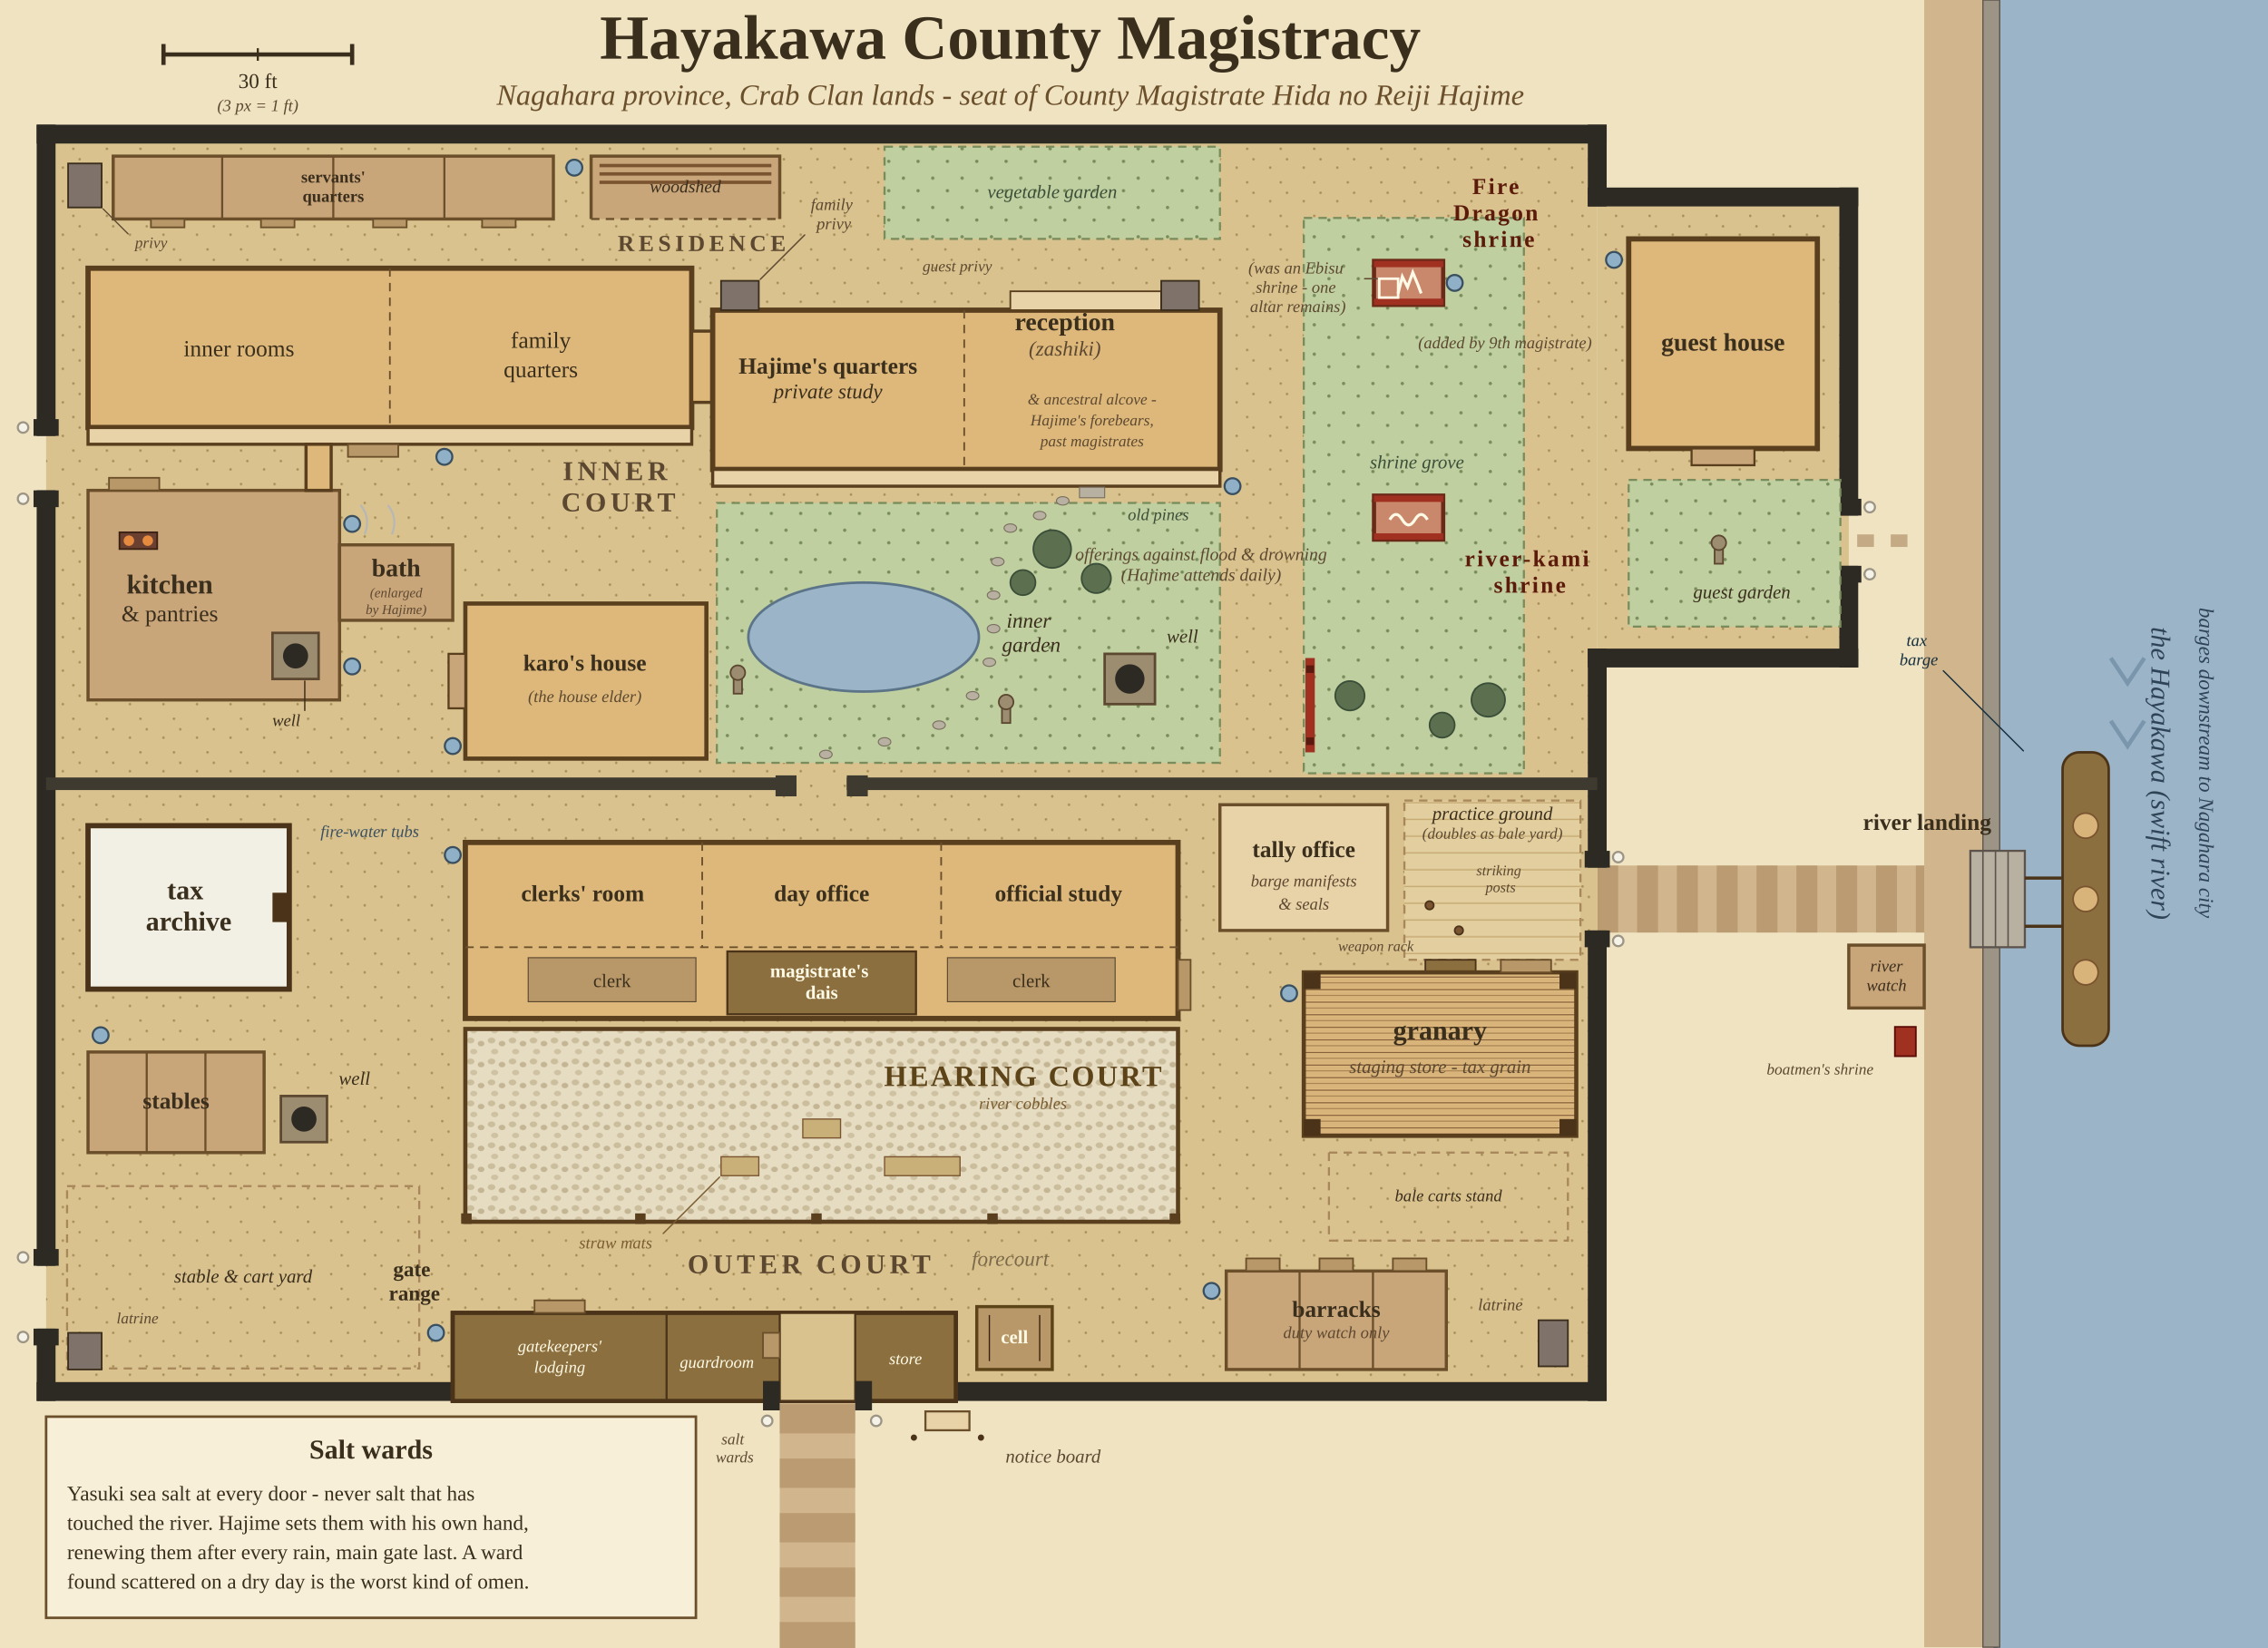
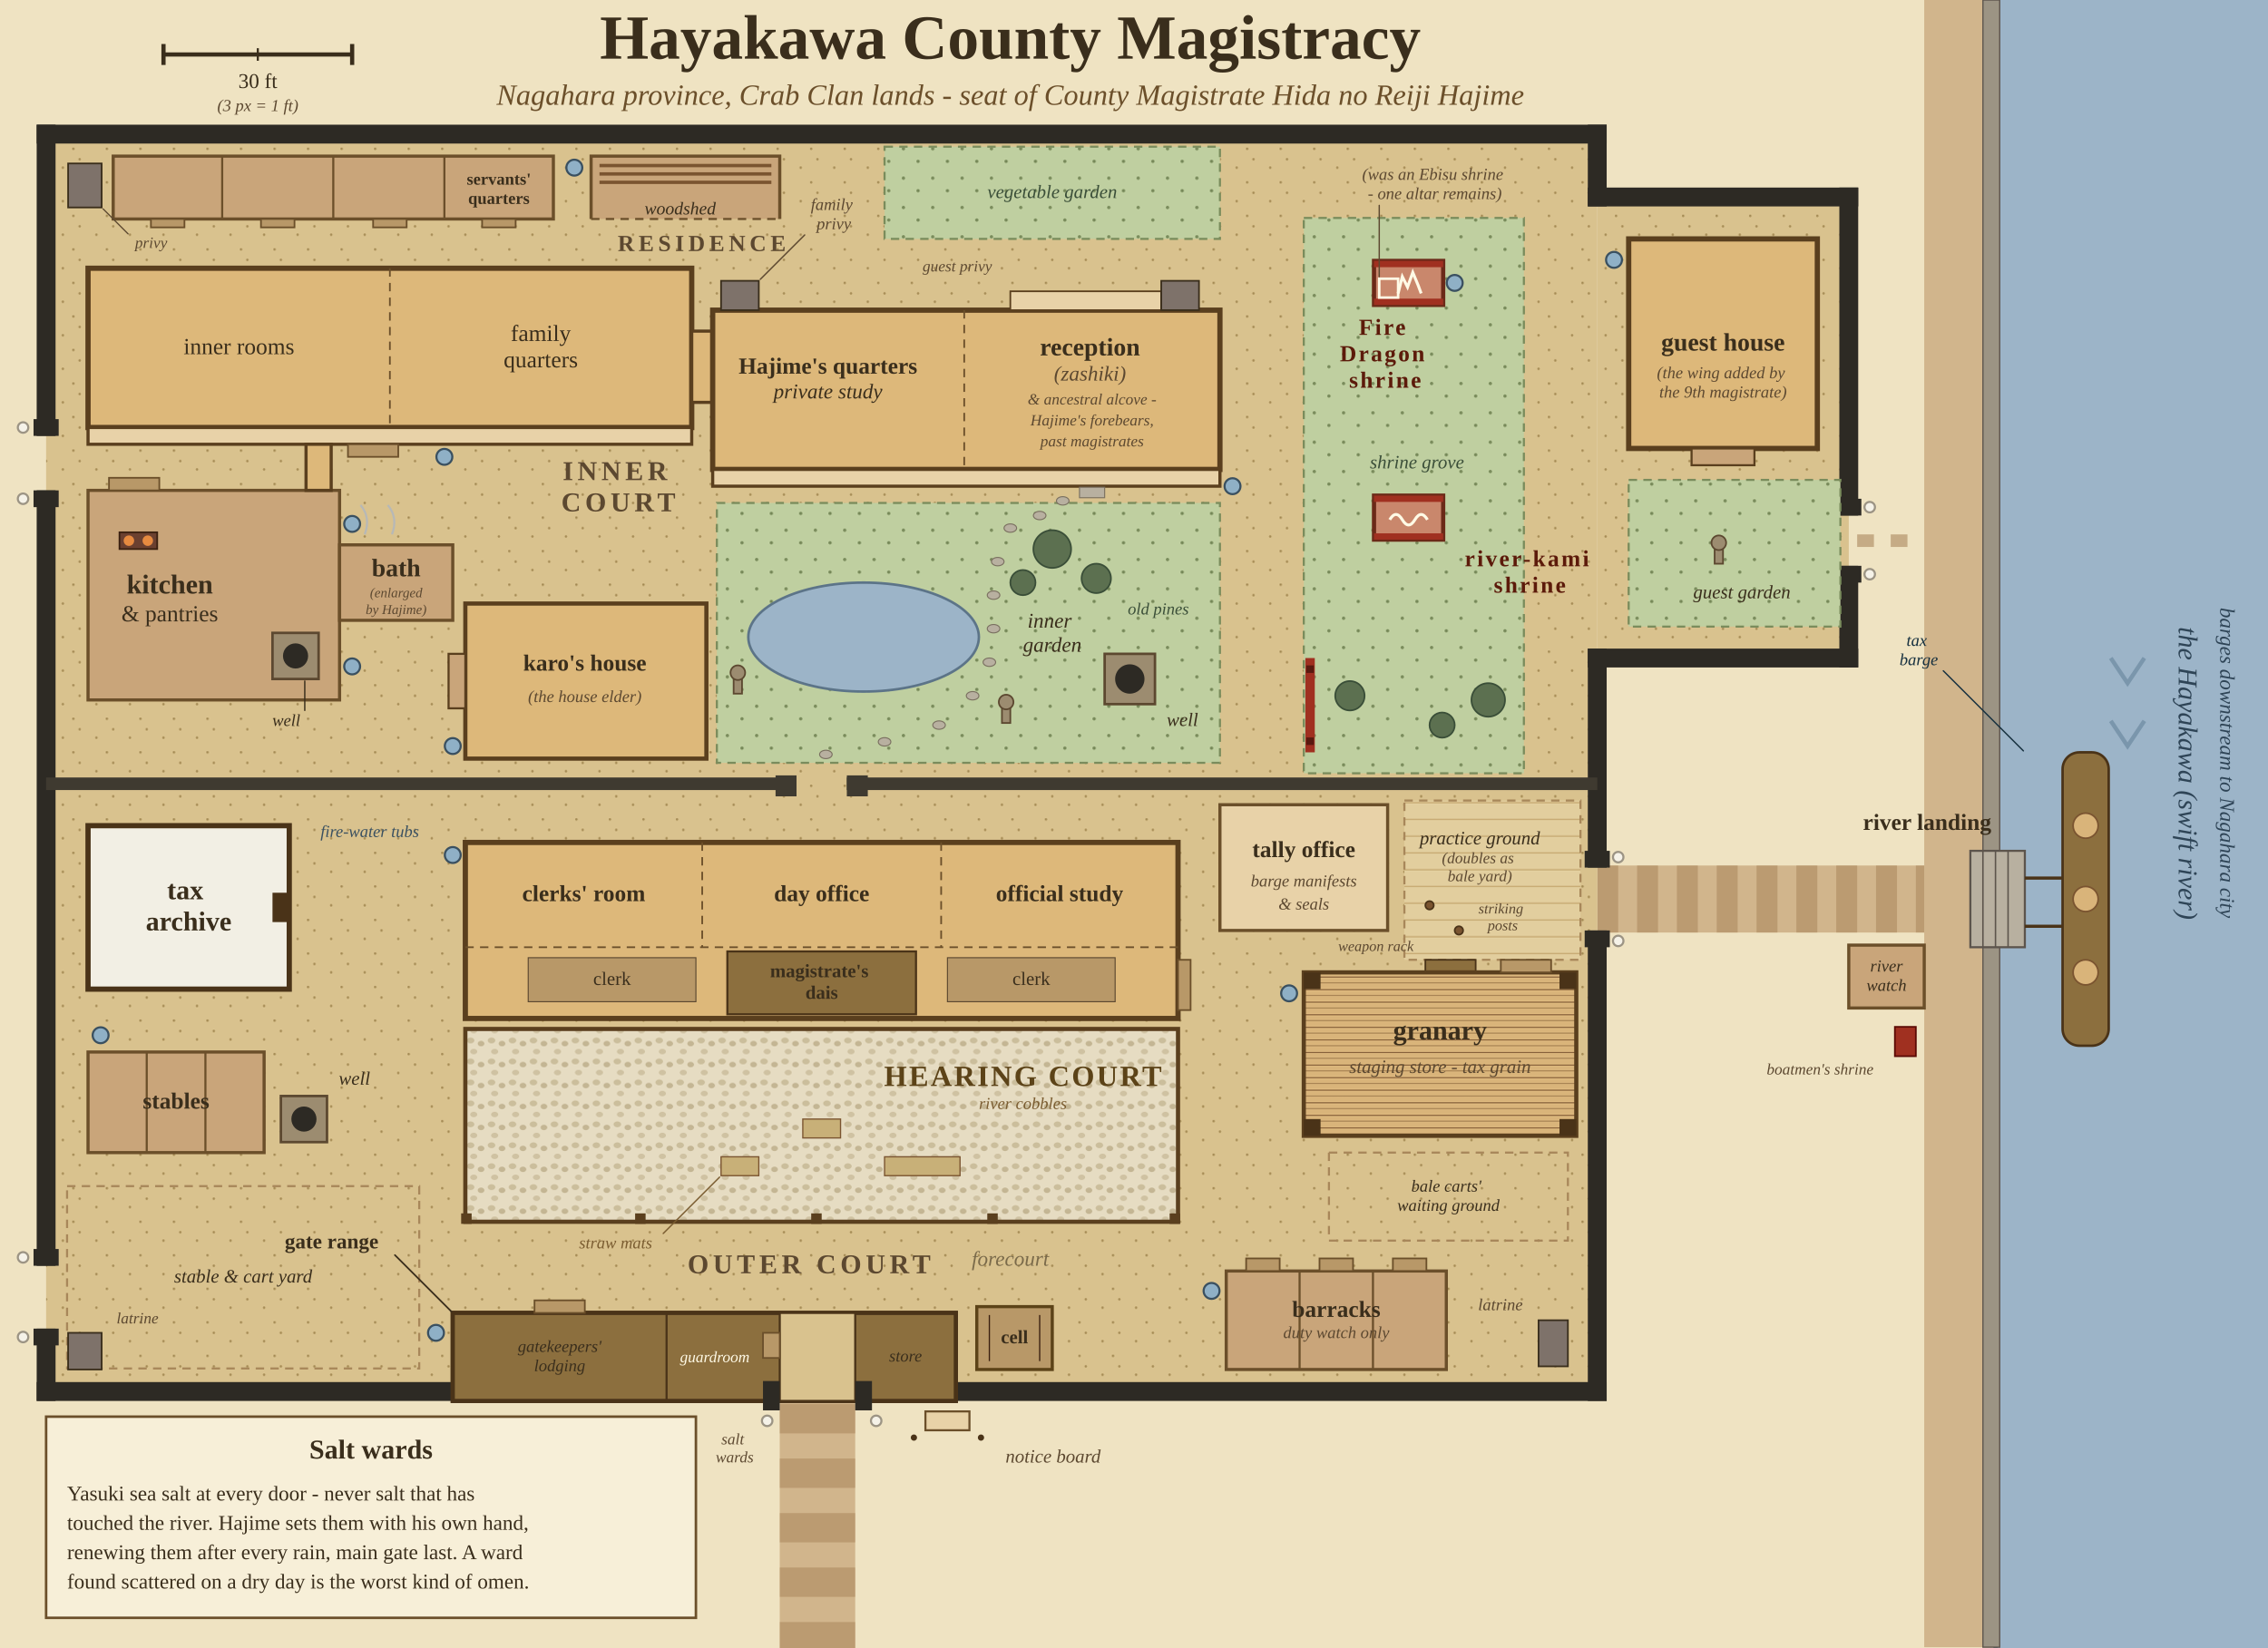
<svg xmlns="http://www.w3.org/2000/svg" viewBox="118 86 1082 786" font-family="Georgia, 'Times New Roman', serif">
  <defs>
    <pattern id="garden-stipple" patternUnits="userSpaceOnUse" width="14" height="14">
      <rect width="14" height="14" fill="#BFCFA0" />
      <circle cx="3" cy="3" r="0.8" fill="#7A8C5C" />
      <circle cx="10" cy="9" r="0.8" fill="#7A8C5C" />
    </pattern>
    <pattern id="court-earth" patternUnits="userSpaceOnUse" width="16" height="16">
      <rect width="16" height="16" fill="#D9C28E" />
      <circle cx="4" cy="6" r="0.6" fill="#A88E58" />
      <circle cx="12" cy="2" r="0.6" fill="#A88E58" />
      <circle cx="9" cy="13" r="0.6" fill="#A88E58" />
    </pattern>
    <pattern id="keiko-earth" patternUnits="userSpaceOnUse" width="16" height="16">
      <rect width="16" height="16" fill="#E2CE9E" />
      <line x1="0" y1="5" x2="16" y2="5" stroke="#C2A46C" stroke-width="0.5" />
      <line x1="0" y1="13" x2="16" y2="13" stroke="#C2A46C" stroke-width="0.5" />
    </pattern>
    <pattern id="oshirasu-sand" patternUnits="userSpaceOnUse" width="12" height="12">
      <rect width="12" height="12" fill="#F2EAD0" />
      <circle cx="3" cy="4" r="0.5" fill="#C9B884" />
      <circle cx="8" cy="2" r="0.5" fill="#C9B884" />
      <circle cx="10" cy="9" r="0.5" fill="#C9B884" />
      <circle cx="5" cy="10" r="0.5" fill="#C9B884" />
      <circle cx="1" cy="8" r="0.5" fill="#C9B884" />
    </pattern>
    <pattern id="court-cobbles" patternUnits="userSpaceOnUse" width="10" height="10">
      <rect width="10" height="10" fill="#E6DCC2" />
      <ellipse cx="2.5" cy="2.5" rx="1.8" ry="1.4" fill="#CBBE9C" />
      <ellipse cx="7.5" cy="4" rx="1.6" ry="1.3" fill="#C4B694" />
      <ellipse cx="4" cy="7.8" rx="1.7" ry="1.3" fill="#CFC2A2" />
    </pattern>
    <pattern id="granary-slats" patternUnits="userSpaceOnUse" width="14" height="6">
      <rect width="14" height="6" fill="#D9B47A" />
      <line x1="0" y1="0" x2="14" y2="0" stroke="#7A5430" stroke-width="0.8" />
      <line x1="0" y1="3" x2="14" y2="3" stroke="#A88454" stroke-width="0.5" />
    </pattern>
  </defs>
  <rect x="0" y="0" width="1200" height="900" fill="#EFE3C2" data-kind="-" />
  <g data-kind="river">
    <rect x="1070" y="0" width="130" height="900" fill="#9CB4C8" />
    <line x1="1070" y1="0" x2="1070" y2="900" stroke="#5C7488" stroke-width="2" />
    <g stroke="#7A96AC" stroke-width="2" fill="none">
      <path d="M 1125 400 L 1133 412 L 1141 400" />
      <path d="M 1125 430 L 1133 442 L 1141 430" />
    </g>
-     <text x="1148.0" y="458.6" text-anchor="middle" font-size="13" font-style="italic" fill="#2E4456" transform="rotate(90.0 1148.0 455.0)">the Hayakawa (swift river)</text>
-     <text x="1170.0" y="452.8" text-anchor="middle" font-size="10" font-style="italic" fill="#2E4456" transform="rotate(90.0 1170.0 450.0)">barges downstream to Nagahara city</text>
+     <text x="1161.0" y="458.6" text-anchor="middle" font-size="13" font-style="italic" fill="#2E4456" transform="rotate(90.0 1161.0 455.0)">the Hayakawa (swift river)</text>
+     <text x="1180.0" y="452.8" text-anchor="middle" font-size="10" font-style="italic" fill="#2E4456" transform="rotate(90.0 1180.0 450.0)">barges downstream to Nagahara city</text>
  </g>
  <g data-kind="road">
    <path d="M 508 900 L 508 754.5" stroke="#B89060" stroke-width="36" stroke-linecap="butt" opacity="0.55" />
    <path d="M 508 900 L 508 754.5" stroke="#9C7448" stroke-width="36" stroke-dasharray="14 12" fill="none" opacity="0.4" />
  </g>
  <g data-kind="road">
    <path d="M 880 515 L 1036 515" stroke="#B89060" stroke-width="32" stroke-linecap="butt" opacity="0.55" />
    <path d="M 880 515 L 1036 515" stroke="#9C7448" stroke-width="32" stroke-dasharray="10 9" fill="none" opacity="0.4" />
  </g>
  <g data-kind="road">
    <path d="M 1050 86 L 1050 872" stroke="#B89060" stroke-width="28" stroke-linecap="butt" opacity="0.55" />
  </g>
  <g data-kind="river landing">
    <rect x="1064" y="86" width="8" height="786" fill="#9C9484" stroke="#5C544C" stroke-width="0.6" data-kind="revetment" />
    <g data-kind="dock">
      <rect x="1058" y="492" width="26" height="46" fill="#B8B0A0" stroke="#5C544C" stroke-width="1" />
      <line x1="1064" y1="492" x2="1064" y2="538" stroke="#5C544C" stroke-width="0.7" />
      <line x1="1070" y1="492" x2="1070" y2="538" stroke="#5C544C" stroke-width="0.7" />
      <line x1="1076" y1="492" x2="1076" y2="538" stroke="#5C544C" stroke-width="0.7" />
    </g>
    <text x="1068" y="482" text-anchor="end" font-size="11" font-weight="bold" fill="#3A2E1C">river landing</text>
    <g data-kind="tax barge">
      <line x1="1084" y1="505" x2="1102" y2="505" stroke="#4A3318" stroke-width="1.5" />
      <line x1="1084" y1="528" x2="1102" y2="528" stroke="#4A3318" stroke-width="1.5" />
      <rect x="1102" y="445" width="22" height="140" rx="8" fill="#8C6F3E" stroke="#4A3318" stroke-width="1.2" />
      <circle cx="1113" cy="480" r="6" fill="#D9B47A" stroke="#7A5430" stroke-width="0.8" />
      <circle cx="1113" cy="515" r="6" fill="#D9B47A" stroke="#7A5430" stroke-width="0.8" />
      <circle cx="1113" cy="550" r="6" fill="#D9B47A" stroke="#7A5430" stroke-width="0.8" />
      <text x="1033.4" y="394.2" text-anchor="middle" font-size="8" font-style="italic" fill="#16303F">
        <tspan x="1033.4" dy="0.0">tax</tspan>
        <tspan x="1033.4" dy="9.2">barge</tspan>
      </text>
      <line x1="1045.1" y1="406.1" x2="1083.3" y2="444.3" stroke="#16303F" stroke-width="0.64" stroke-linecap="round" data-leader="1" />
    </g>
    <g data-kind="boatmen's altar">
      <rect x="1022" y="576" width="10" height="14" fill="#A03020" stroke="#5C0A04" stroke-width="0.8" />
      <text x="986.3" y="598.7" text-anchor="middle" font-size="7.5" font-style="italic" fill="#5C4830">boatmen's shrine</text>
    </g>
    <g data-kind="river watch">
      <rect x="1000" y="537" width="36" height="30" fill="#C9A57A" stroke="#6B4F2A" stroke-width="1.5" />
      <text x="1018.0" y="549.6" text-anchor="middle" font-size="8" font-style="italic" fill="#3A2E1C">river</text>
      <text x="1018.0" y="558.8" text-anchor="middle" font-size="8" font-style="italic" fill="#3A2E1C">watch</text>
    </g>
  </g>
  <text x="600" y="114" text-anchor="middle" font-size="30" font-weight="bold" fill="#3A2E1C" data-kind="-">Hayakawa County Magistracy</text>
  <text x="600" y="136" text-anchor="middle" font-size="14" font-style="italic" fill="#6B4F2A" data-kind="-">Nagahara province, Crab Clan lands - seat of County Magistrate Hida no Reiji Hajime</text>
  <g data-kind="-">
    <g stroke="#3A2E1C">
      <line x1="196" y1="112" x2="286" y2="112" stroke-width="2" />
      <line x1="196" y1="107" x2="196" y2="117" stroke-width="2" />
      <line x1="286" y1="107" x2="286" y2="117" stroke-width="2" />
      <line x1="241" y1="109" x2="241" y2="115" stroke-width="1" />
    </g>
    <text x="241" y="128" text-anchor="middle" font-size="10" fill="#3A2E1C">30 ft</text>
    <text x="241" y="139" text-anchor="middle" font-size="8" font-style="italic" fill="#5C4830">(3 px = 1 ft)</text>
  </g>
  <rect x="140" y="150" width="740" height="310" fill="url(#court-earth)" id="precinct" data-kind="inner court" />
  <rect x="140" y="456" width="740" height="294" fill="url(#court-earth)" id="precinct" data-kind="outer court" />
  <rect x="880" y="180" width="120" height="220" fill="url(#court-earth)" id="precinct" data-kind="inner court" />
  <g stroke="#2D2A24" stroke-width="9" fill="none" stroke-linecap="square" data-kind="compound wall">
    <line x1="140" y1="150" x2="880" y2="150" />
    <line x1="140" y1="150" x2="140" y2="289.5" />
    <line x1="140" y1="324.5" x2="140" y2="685.5" />
    <line x1="140" y1="724.5" x2="140" y2="750" />
    <line x1="880" y1="150" x2="880" y2="180" />
    <line x1="880" y1="180" x2="1000" y2="180" />
    <line x1="1000" y1="400" x2="880" y2="400" />
    <line x1="880" y1="400" x2="880" y2="495.5" />
    <line x1="1000" y1="180" x2="1000" y2="327.5" />
    <line x1="1000" y1="360.5" x2="1000" y2="400" />
    <line x1="880" y1="534.5" x2="880" y2="750" />
    <line x1="140" y1="750" x2="329.5" y2="750" />
    <line x1="578.5" y1="750" x2="880" y2="750" />
  </g>
  <g fill="#2D2A24" data-kind="side gate">
    <rect x="874" y="492" width="12" height="8" />
    <rect x="874" y="530" width="12" height="8" />
  </g>
  <circle cx="890" cy="495" r="2.5" fill="#F5F2E8" stroke="#9C9484" stroke-width="1" data-kind="salt wards" />
  <circle cx="890" cy="535" r="2.5" fill="#F5F2E8" stroke="#9C9484" stroke-width="1" data-kind="salt wards" />
  <circle cx="129" cy="686" r="2.5" fill="#F5F2E8" stroke="#9C9484" stroke-width="1" data-kind="salt wards" />
  <circle cx="129" cy="724" r="2.5" fill="#F5F2E8" stroke="#9C9484" stroke-width="1" data-kind="salt wards" />
  <g fill="#2D2A24" data-kind="side gate">
    <rect x="134" y="286" width="12" height="8" />
    <rect x="134" y="320" width="12" height="8" />
  </g>
  <circle cx="129" cy="290" r="2.5" fill="#F5F2E8" stroke="#9C9484" stroke-width="1" data-kind="salt wards" />
  <circle cx="129" cy="324" r="2.5" fill="#F5F2E8" stroke="#9C9484" stroke-width="1" data-kind="salt wards" />
  <g fill="#2D2A24" data-kind="side gate">
    <rect x="134" y="682" width="12" height="8" />
    <rect x="134" y="720" width="12" height="8" />
  </g>
  <g fill="#2D2A24" data-kind="side gate">
    <rect x="994" y="324" width="12" height="8" />
    <rect x="994" y="356" width="12" height="8" />
  </g>
  <path d="M 1004 344 L 1036 344" stroke="#9C7448" stroke-width="6" stroke-dasharray="8 8" fill="none" opacity="0.5" data-kind="road" />
  <circle cx="1010" cy="328" r="2.5" fill="#F5F2E8" stroke="#9C9484" stroke-width="1" data-kind="salt wards" />
  <circle cx="1010" cy="360" r="2.5" fill="#F5F2E8" stroke="#9C9484" stroke-width="1" data-kind="salt wards" />
  <g data-kind="salt wards">
    <circle cx="484" cy="764" r="2.5" fill="#F5F2E8" stroke="#9C9484" stroke-width="1" />
    <circle cx="536" cy="764" r="2.5" fill="#F5F2E8" stroke="#9C9484" stroke-width="1" />
    <text x="468.5" y="775.2" text-anchor="middle" font-size="7.5" font-style="italic" fill="#5C4830">
      <tspan x="468.5" dy="0.0">salt</tspan>
      <tspan x="468.5" dy="8.6">wards</tspan>
    </text>
  </g>
  <g data-kind="notice board">
    <rect x="559.5" y="759.5" width="21" height="9" fill="#E8D2A8" stroke="#6B4F2A" stroke-width="1" />
    <circle cx="554" cy="772" r="1.5" fill="#4A3318" />
    <circle cx="586" cy="772" r="1.5" fill="#4A3318" />
    <text x="620.4" y="783.9" text-anchor="middle" font-size="9" font-style="italic" fill="#5C4830">notice board</text>
  </g>
  <g stroke="#3F3A30" stroke-width="6" fill="none" data-kind="court divider">
    <line x1="140" y1="460" x2="498" y2="460" />
    <line x1="522" y1="460" x2="880" y2="460" />
  </g>
  <g fill="#3F3A30" data-kind="nakamon" data-part-of="court divider">
    <rect x="488" y="456" width="10" height="10" />
    <rect x="522" y="456" width="10" height="10" />
  </g>
  <text x="413.0" y="315.1" text-anchor="middle" font-size="13" font-weight="bold" letter-spacing="2" fill="#5C4830" data-kind="inner court">
    <tspan x="413.0" dy="0.0">INNER</tspan>
    <tspan x="413.0" dy="14.9">COURT</tspan>
  </text>
  <g data-kind="residence">
    <text x="452.8" y="205.8" text-anchor="middle" font-size="11" font-weight="bold" letter-spacing="2" fill="#5C4830">RESIDENCE</text>
    <rect x="160" y="214" width="288" height="76" fill="#DDB87A" />
    <rect x="160" y="214" width="144" height="76" fill="#DDB87A" data-kind="inner rooms" />
    <rect x="304" y="214" width="144" height="76" fill="#DDB87A" data-kind="family quarters" />
    <rect x="160" y="214" width="288" height="76" fill="none" stroke="#5A3F1E" stroke-width="2.5" />
    <rect x="160" y="290" width="288" height="8" fill="#E8D2A8" stroke="#5A3F1E" stroke-width="1.5" data-kind="engawa" />
    <line x1="304" y1="214" x2="304" y2="290" stroke="#6B4F2A" stroke-width="0.8" stroke-dasharray="4 3" />
    <rect x="284" y="298" width="24" height="6" fill="#B89868" stroke="#6B4F2A" stroke-width="0.8" data-kind="door" />
-     <text x="232" y="256" text-anchor="middle" font-size="11" fill="#3A2E1C" data-kind="inner rooms">inner rooms</text>
+     <text x="232.0" y="255.0" text-anchor="middle" font-size="11" fill="#3A2E1C" data-kind="inner rooms">inner rooms</text>
    <g data-kind="family quarters">
-       <text x="376" y="252" text-anchor="middle" font-size="11" fill="#3A2E1C">family</text>
-       <text x="376" y="266" text-anchor="middle" font-size="11" fill="#3A2E1C">quarters</text>
+       <text x="376.0" y="248.7" text-anchor="middle" font-size="11" fill="#3A2E1C">family</text>
+       <text x="376.0" y="261.3" text-anchor="middle" font-size="11" fill="#3A2E1C">quarters</text>
    </g>
    <rect x="448" y="244" width="10" height="34" fill="#DDB87A" stroke="#5A3F1E" stroke-width="1.5" data-kind="residence corridor" />
    <rect x="458" y="234" width="242" height="76" fill="#DDB87A" />
    <rect x="458" y="234" width="120" height="76" fill="#DDB87A" data-kind="lord's quarters" />
    <rect x="578" y="234" width="122" height="76" fill="#DDB87A" data-kind="reception room" />
    <rect x="458" y="234" width="242" height="76" fill="none" stroke="#5A3F1E" stroke-width="2.5" />
    <rect x="458" y="310" width="242" height="8" fill="#E8D2A8" stroke="#5A3F1E" stroke-width="1.5" data-kind="engawa" />
    <line x1="578" y1="234" x2="578" y2="310" stroke="#6B4F2A" stroke-width="0.8" stroke-dasharray="4 3" />
    <g data-kind="lord's quarters">
      <text x="513.0" y="264.3" text-anchor="middle" font-size="11" font-weight="bold" fill="#3A2E1C">Hajime's quarters</text>
      <text x="513.0" y="276.1" text-anchor="middle" font-size="10" font-style="italic" fill="#3A2E1C">private study</text>
    </g>
    <g data-kind="reception room">
-       <text x="626.0" y="243.6" text-anchor="middle" font-size="12" font-weight="bold" fill="#3A2E1C">reception</text>
-       <text x="626.0" y="255.7" text-anchor="middle" font-size="10" font-style="italic" fill="#5C4830">(zashiki)</text>
+       <text x="638.0" y="255.6" text-anchor="middle" font-size="12" font-weight="bold" fill="#3A2E1C">reception</text>
+       <text x="638.0" y="267.6" text-anchor="middle" font-size="10" font-style="italic" fill="#5C4830">(zashiki)</text>
    </g>
    <text x="639" y="279" text-anchor="middle" font-size="7.5" font-style="italic" fill="#5C4830" data-kind="ancestral alcove">&amp; ancestral alcove -</text>
    <text x="639" y="289" text-anchor="middle" font-size="7.5" font-style="italic" fill="#5C4830" data-kind="ancestral alcove">Hajime's forebears,</text>
    <text x="639" y="299" text-anchor="middle" font-size="7.5" font-style="italic" fill="#5C4830" data-kind="ancestral alcove">past magistrates</text>
  </g>
  <g data-kind="kitchen">
    <rect x="160" y="320" width="120" height="100" fill="#C9A57A" stroke="#6B4F2A" stroke-width="1.5" />
    <g data-kind="hearth">
      <rect x="175" y="340" width="18" height="8" fill="#6B4030" stroke="#3A2010" stroke-width="0.8" />
      <circle cx="179.5" cy="344" r="2.5" fill="#E68A40" />
      <circle cx="188.5" cy="344" r="2.5" fill="#E68A40" />
    </g>
    <text x="199.0" y="369.2" text-anchor="middle" font-size="13" font-weight="bold" fill="#3A2E1C">kitchen</text>
    <text x="199.0" y="382.5" text-anchor="middle" font-size="11" fill="#3A2E1C">&amp; pantries</text>
    <rect x="248" y="388" width="22" height="22" fill="#9C8C70" stroke="#5C4830" stroke-width="1.2" data-kind="well" />
    <circle cx="259" cy="399" r="6" fill="#2D2A24" data-kind="well" />
    <text x="254.6" y="432.4" text-anchor="middle" font-size="8" font-style="italic" fill="#3A2E1C" data-kind="well">well</text>
    <line x1="263.4" y1="425.0" x2="263.4" y2="411.0" stroke="#3A2E1C" stroke-width="0.64" stroke-linecap="round" data-kind="well" data-leader="1" />
    <rect x="170" y="314" width="24" height="6" fill="#B89868" stroke="#6B4F2A" stroke-width="0.8" data-kind="door" />
  </g>
  <rect x="264" y="298" width="12" height="22" fill="#DDB87A" stroke="#5A3F1E" stroke-width="1.5" data-kind="residence corridor" data-part-of="residence" />
  <g data-kind="garden">
    <rect x="460" y="326" width="240" height="124" fill="url(#garden-stipple)" stroke="#7A8C5C" stroke-width="1" stroke-dasharray="4 3" />
    <ellipse cx="530" cy="390" rx="55" ry="26" fill="#9CB4C8" stroke="#5C7488" stroke-width="1.2" data-kind="garden pond" />
    <g fill="#B8B0A0" stroke="#7A7060" stroke-width="0.5">
      <ellipse cx="512" cy="446" rx="3" ry="2" />
      <ellipse cx="540" cy="440" rx="3" ry="2" />
      <ellipse cx="566" cy="432" rx="3" ry="2" />
      <ellipse cx="582" cy="418" rx="3" ry="2" />
      <ellipse cx="590" cy="402" rx="3" ry="2" />
      <ellipse cx="592" cy="386" rx="3" ry="2" />
      <ellipse cx="592" cy="370" rx="3" ry="2" />
      <ellipse cx="594" cy="354" rx="3" ry="2" />
      <ellipse cx="600" cy="338" rx="3" ry="2" />
      <ellipse cx="614" cy="332" rx="3" ry="2" />
      <ellipse cx="625" cy="325" rx="3" ry="2" />
      <rect x="633" y="318.5" width="12" height="5" />
    </g>
    <g data-kind="garden pines">
      <circle cx="620" cy="348" r="9" fill="#5C7050" stroke="#3A4E38" stroke-width="0.8" />
      <circle cx="641" cy="362" r="7" fill="#5C7050" stroke="#3A4E38" stroke-width="0.8" />
      <circle cx="606" cy="364" r="6" fill="#5C7050" stroke="#3A4E38" stroke-width="0.8" />
-       <text x="670.6" y="334.2" text-anchor="middle" font-size="8" font-style="italic" fill="#3A4E38">old pines</text>
+       <text x="670.6" y="379.2" text-anchor="middle" font-size="8" font-style="italic" fill="#3A4E38">old pines</text>
    </g>
    <g fill="#9C8C70" stroke="#5C4830" stroke-width="0.8" data-kind="stone lantern">
      <rect x="468" y="410" width="4" height="7" />
      <circle cx="470" cy="407" r="3.5" />
      <rect x="596" y="424" width="4" height="7" />
      <circle cx="598" cy="421" r="3.5" />
    </g>
-     <text x="610.0" y="385.5" text-anchor="middle" font-size="10" font-style="italic" fill="#3A2E1C">
-       <tspan x="610.0" dy="0.0">inner</tspan>
-       <tspan x="610.0" dy="11.5">garden</tspan>
+     <text x="620.0" y="385.5" text-anchor="middle" font-size="10" font-style="italic" fill="#3A2E1C">
+       <tspan x="620.0" dy="0.0">inner</tspan>
+       <tspan x="620.0" dy="11.5">garden</tspan>
    </text>
  </g>
  <g data-kind="bath">
    <rect x="280" y="346" width="54" height="36" fill="#C9A57A" stroke="#6B4F2A" stroke-width="1.5" />
    <path d="M 292 341 q 3 -8 -2 -14 M 305 341 q 3 -8 -2 -14" stroke="#A8B4C8" stroke-width="1" fill="none" opacity="0.7" />
    <text x="307" y="361" text-anchor="middle" font-size="12" font-weight="bold" fill="#3A2E1C">bath</text>
    <text x="307" y="371" text-anchor="middle" font-size="6.5" font-style="italic" fill="#5C4830">(enlarged</text>
    <text x="307" y="379" text-anchor="middle" font-size="6.5" font-style="italic" fill="#5C4830">by Hajime)</text>
  </g>
  <g data-kind="karo's house">
    <rect x="340" y="374" width="115" height="74" fill="#DDB87A" stroke="#5A3F1E" stroke-width="2" />
    <rect x="332" y="398" width="8" height="26" fill="#C9A57A" stroke="#5A3F1E" stroke-width="1" data-kind="door" />
    <text x="397" y="406" text-anchor="middle" font-size="11" font-weight="bold" fill="#3A2E1C">karo's house</text>
    <text x="397" y="421" text-anchor="middle" font-size="8" font-style="italic" fill="#5C4830">(the house elder)</text>
  </g>
  <g data-kind="well" data-part-of="garden">
    <rect x="645" y="398" width="24" height="24" fill="#9C8C70" stroke="#5C4830" stroke-width="1.2" />
    <circle cx="657" cy="410" r="7" fill="#2D2A24" />
-     <text x="682.1" y="392.6" text-anchor="middle" font-size="9" font-style="italic" fill="#3A2E1C">well</text>
+     <text x="682.1" y="432.4" text-anchor="middle" font-size="9" font-style="italic" fill="#3A2E1C">well</text>
  </g>
  <g data-kind="servants' quarters">
    <rect x="172" y="160.5" width="210" height="30" fill="#C9A57A" stroke="#6B4F2A" stroke-width="1.5" />
    <line x1="224" y1="160.5" x2="224" y2="190.5" stroke="#6B4F2A" stroke-width="1" />
    <line x1="277" y1="160.5" x2="277" y2="190.5" stroke="#6B4F2A" stroke-width="1" />
    <line x1="330" y1="160.5" x2="330" y2="190.5" stroke="#6B4F2A" stroke-width="1" />
    <rect x="190" y="190.5" width="16" height="4" fill="#B89868" stroke="#6B4F2A" stroke-width="0.8" data-kind="door" />
    <rect x="242.5" y="190.5" width="16" height="4" fill="#B89868" stroke="#6B4F2A" stroke-width="0.8" data-kind="door" />
    <rect x="296" y="190.5" width="16" height="4" fill="#B89868" stroke="#6B4F2A" stroke-width="0.8" data-kind="door" />
    <rect x="348" y="190.5" width="16" height="4" fill="#B89868" stroke="#6B4F2A" stroke-width="0.8" data-kind="door" />
-     <text x="277.0" y="173.1" text-anchor="middle" font-size="8" font-weight="bold" fill="#3A2E1C">servants'</text>
-     <text x="277.0" y="182.3" text-anchor="middle" font-size="8" font-weight="bold" fill="#3A2E1C">quarters</text>
+     <text x="356.0" y="174.1" text-anchor="middle" font-size="8" font-weight="bold" fill="#3A2E1C">servants'</text>
+     <text x="356.0" y="183.3" text-anchor="middle" font-size="8" font-weight="bold" fill="#3A2E1C">quarters</text>
  </g>
  <g data-kind="kitchen">
    <rect x="400" y="160.5" width="90" height="30" fill="#C9A57A" />
    <g stroke="#7A5430" stroke-width="1.6">
      <line x1="404" y1="165" x2="486" y2="165" />
      <line x1="404" y1="169" x2="486" y2="169" />
      <line x1="404" y1="173" x2="486" y2="173" />
    </g>
    <path d="M 400 190.5 L 400 160.5 L 490 160.5 L 490 190.5" fill="none" stroke="#6B4F2A" stroke-width="1.5" />
    <line x1="400" y1="190.5" x2="490" y2="190.5" stroke="#6B4F2A" stroke-width="1" stroke-dasharray="4 3" />
-     <text x="445.0" y="177.8" text-anchor="middle" font-size="8.5" font-style="italic" fill="#3A2E1C">woodshed</text>
+     <text x="442.5" y="188.3" text-anchor="middle" font-size="8.5" font-style="italic" fill="#3A2E1C">woodshed</text>
  </g>
  <g data-kind="latrine">
    <rect x="150.5" y="164" width="16" height="21" fill="#7E726A" stroke="#3A2E1C" stroke-width="0.8" />
    <text x="190.1" y="204.3" text-anchor="middle" font-size="7.5" font-style="italic" fill="#5C4830">privy</text>
    <line x1="179.1" y1="197.6" x2="167.2" y2="185.7" stroke="#5C4830" stroke-width="0.60" stroke-linecap="round" data-leader="1" />
  </g>
  <g data-kind="latrine" data-part-of="residence">
    <rect x="600" y="225" width="72" height="9" fill="#E8D2A8" stroke="#5A3F1E" stroke-width="0.8" />
    <rect x="672" y="220" width="18" height="14" fill="#7E726A" stroke="#3A2E1C" stroke-width="0.8" />
    <text x="574.7" y="215.5" text-anchor="middle" font-size="7.5" font-style="italic" fill="#5C4830">guest privy</text>
  </g>
  <g data-kind="latrine" data-part-of="residence">
    <rect x="462" y="220" width="18" height="14" fill="#7E726A" stroke="#3A2E1C" stroke-width="0.8" />
    <text x="515.8" y="186.2" text-anchor="middle" font-size="8" font-style="italic" fill="#5C4830">
      <tspan x="515.8" dy="0.0">family</tspan>
      <tspan x="515.8" dy="9.2">privy</tspan>
    </text>
    <line x1="501.9" y1="198.1" x2="480.7" y2="219.3" stroke="#5C4830" stroke-width="0.64" stroke-linecap="round" data-leader="1" />
  </g>
  <g data-kind="vegetable garden">
    <rect x="540" y="156" width="160" height="44" fill="url(#garden-stipple)" stroke="#7A8C5C" stroke-width="1" stroke-dasharray="4 3" />
    <text x="620.0" y="180.5" text-anchor="middle" font-size="9" font-style="italic" fill="#3A4E38">vegetable garden</text>
  </g>
  <g data-kind="shrine grove">
    <rect x="740" y="190" width="105" height="265" fill="url(#garden-stipple)" stroke="#7A8C5C" stroke-width="1" stroke-dasharray="4 3" />
    <circle cx="828" cy="420" r="8" fill="#5C7050" stroke="#3A4E38" stroke-width="0.8" />
    <circle cx="762" cy="418" r="7" fill="#5C7050" stroke="#3A4E38" stroke-width="0.8" />
    <circle cx="806" cy="432" r="6" fill="#5C7050" stroke="#3A4E38" stroke-width="0.8" />
    <text x="794.0" y="309.5" text-anchor="middle" font-size="9" font-style="italic" fill="#3A4E38">shrine grove</text>
  </g>
  <g data-kind="compound shrine">
-     <text x="832.9" y="178.6" text-anchor="middle" font-size="11" font-weight="bold" letter-spacing="1" fill="#5C1A0A">
-       <tspan x="832.9" dy="0.0">Fire</tspan>
-       <tspan x="832.9" dy="12.6">Dragon</tspan>
-       <tspan x="832.9" dy="12.6">shrine</tspan>
+     <text x="778.8" y="245.8" text-anchor="middle" font-size="11" font-weight="bold" letter-spacing="1" fill="#5C1A0A">
+       <tspan x="778.8" dy="0.0">Fire</tspan>
+       <tspan x="778.8" dy="12.6">Dragon</tspan>
+       <tspan x="778.8" dy="12.6">shrine</tspan>
    </text>
    <rect x="773.5" y="210.5" width="33" height="21" fill="#C9876C" stroke="#6B2A18" stroke-width="2" />
    <rect x="773.5" y="210.5" width="33" height="3" fill="#A03020" />
    <rect x="773.5" y="228.5" width="33" height="3" fill="#A03020" />
    <path d="M 785 226 L 787 218 L 789.5 223 L 792 216 L 794.5 222 L 796 226" stroke="#FFFAE6" stroke-width="1.4" fill="none" data-kind="shrine altar" />
    <g data-kind="shrine altar">
      <rect x="776" y="219" width="9" height="9" fill="none" stroke="#FFFAE6" stroke-width="1.2" />
-       <text x="737.2" y="216.5" text-anchor="middle" font-size="8" font-style="italic" fill="#5C4830">
-         <tspan x="737.2" dy="0.0">(was an Ebisu</tspan>
-         <tspan x="737.2" dy="9.2">shrine - one</tspan>
-         <tspan x="737.2" dy="9.2">altar remains)</tspan>
+       <text x="802.5" y="171.8" text-anchor="middle" font-size="8" font-style="italic" fill="#5C4830">
+         <tspan x="802.5" dy="0.0">(was an Ebisu shrine</tspan>
+         <tspan x="802.5" dy="9.2">- one altar remains)</tspan>
      </text>
-       <line x1="769.0" y1="219.0" x2="775.0" y2="219.0" stroke="#5C4830" stroke-width="0.64" stroke-linecap="round" data-leader="1" />
+       <line x1="776.0" y1="184.0" x2="776.0" y2="218.0" stroke="#5C4830" stroke-width="0.64" stroke-linecap="round" data-leader="1" />
    </g>
  </g>
  <g data-kind="compound shrine">
    <text x="847.8" y="356.2" text-anchor="middle" font-size="11" font-weight="bold" letter-spacing="1" fill="#5C1A0A">
      <tspan x="847.8" dy="0.0">river-kami</tspan>
      <tspan x="847.8" dy="12.6">shrine</tspan>
    </text>
    <rect x="773.5" y="322.5" width="33" height="21" fill="#C9876C" stroke="#6B2A18" stroke-width="2" />
    <rect x="773.5" y="322.5" width="33" height="3" fill="#A03020" />
    <rect x="773.5" y="340.5" width="33" height="3" fill="#A03020" />
    <path d="M 781 334 q 3 -5 6 0 q 3 5 6 0 q 3 -5 6 0" stroke="#FFFAE6" stroke-width="1.4" fill="none" data-kind="shrine altar" />
-     <text x="691.0" y="353.3" text-anchor="middle" font-size="8.5" font-style="italic" fill="#5C4830">offerings against flood &amp; drowning</text>
-     <text x="691.0" y="363.1" text-anchor="middle" font-size="8.5" font-style="italic" fill="#5C4830">(Hajime attends daily)</text>
  </g>
  <g data-kind="torii" data-part-of="compound shrine">
    <rect x="740" y="400" width="6" height="45" fill="none" id="arch" />
    <line x1="743" y1="400" x2="743" y2="445" stroke="#A03020" stroke-width="4.5" />
    <rect x="741.2" y="403.5" width="3.6" height="3.6" fill="#5A1A10" />
    <rect x="741.2" y="437.9" width="3.6" height="3.6" fill="#5A1A10" />
  </g>
-   <text x="836.0" y="252.2" text-anchor="middle" font-size="8" font-style="italic" fill="#5C4830" data-kind="guest quarters">(added by 9th magistrate)</text>
  <g data-kind="guest quarters">
    <rect x="895" y="200" width="90" height="100" fill="#DDB87A" stroke="#5A3F1E" stroke-width="2.5" />
    <rect x="925" y="300" width="30" height="8" fill="#C9A57A" stroke="#5A3F1E" stroke-width="1" data-kind="door" />
    <text x="940.0" y="253.3" text-anchor="middle" font-size="12" font-weight="bold" fill="#3A2E1C">guest house</text>
+     <text x="940.0" y="266.5" text-anchor="middle" font-size="8" font-style="italic" fill="#5C4830">
+       <tspan x="940.0" dy="0.0">(the wing added by</tspan>
+       <tspan x="940.0" dy="9.2">the 9th magistrate)</tspan>
+     </text>
  </g>
  <g data-kind="garden">
    <rect x="895" y="315" width="101" height="70" fill="url(#garden-stipple)" stroke="#7A8C5C" stroke-width="1" stroke-dasharray="4 3" />
    <g fill="#9C8C70" stroke="#5C4830" stroke-width="0.8" data-kind="stone lantern">
      <rect x="936" y="348" width="4" height="7" />
      <circle cx="938" cy="345" r="3.5" />
    </g>
    <text x="949.0" y="371.5" text-anchor="middle" font-size="9" font-style="italic" fill="#3A2E1C">guest garden</text>
  </g>
  <text x="504.0" y="693.6" text-anchor="middle" font-size="13" font-weight="bold" letter-spacing="2" fill="#5C4830" data-kind="outer court">OUTER COURT</text>
  <text x="600" y="690" text-anchor="middle" font-size="10" font-style="italic" fill="#7A6A4A" data-kind="outer court">forecourt</text>
  <g data-kind="office hall">
    <rect x="340" y="488" width="340" height="84" fill="#DDB87A" />
    <rect x="340" y="488" width="113" height="50" fill="#DDB87A" data-kind="clerks' room" />
    <rect x="453" y="488" width="114" height="50" fill="#DDB87A" data-kind="day office" />
    <rect x="567" y="488" width="113" height="50" fill="#DDB87A" data-kind="official study" />
    <rect x="340" y="488" width="340" height="84" fill="none" stroke="#5A3F1E" stroke-width="2.5" />
    <line x1="340" y1="538" x2="680" y2="538" stroke="#6B4F2A" stroke-width="0.8" stroke-dasharray="4 3" />
    <line x1="453" y1="488" x2="453" y2="538" stroke="#6B4F2A" stroke-width="0.8" stroke-dasharray="4 3" />
    <line x1="567" y1="488" x2="567" y2="538" stroke="#6B4F2A" stroke-width="0.8" stroke-dasharray="4 3" />
-     <text x="396" y="516" text-anchor="middle" font-size="11" font-weight="bold" fill="#3A2E1C" data-kind="clerks' room">clerks' room</text>
-     <text x="510" y="516" text-anchor="middle" font-size="11" font-weight="bold" fill="#3A2E1C" data-kind="day office">day office</text>
-     <text x="623" y="516" text-anchor="middle" font-size="11" font-weight="bold" fill="#3A2E1C" data-kind="official study">official study</text>
+     <text x="396.5" y="516.0" text-anchor="middle" font-size="11" font-weight="bold" fill="#3A2E1C" data-kind="clerks' room">clerks' room</text>
+     <text x="510.0" y="516.0" text-anchor="middle" font-size="11" font-weight="bold" fill="#3A2E1C" data-kind="day office">day office</text>
+     <text x="623.5" y="516.0" text-anchor="middle" font-size="11" font-weight="bold" fill="#3A2E1C" data-kind="official study">official study</text>
    <rect x="465" y="540" width="90" height="30" fill="#8C6F3E" stroke="#4A3318" stroke-width="1" data-kind="magistrate's dais" />
-     <text x="510.0" y="552.3" text-anchor="middle" font-size="9" font-weight="bold" fill="#FFFAE6" data-kind="magistrate's dais">
+     <text x="510.0" y="552.3" text-anchor="middle" font-size="9" font-weight="bold" fill="#3A2E1C" data-kind="magistrate's dais">
      <tspan x="510.0" dy="0.0">magistrate's</tspan>
      <tspan x="510.0" dy="10.3">dais</tspan>
    </text>
    <g data-kind="clerks' seats">
      <rect x="370" y="543" width="80" height="21" fill="#B89868" stroke="#5C4830" stroke-width="0.5" />
-       <text x="410" y="557" text-anchor="middle" font-size="9" fill="#3A2E1C">clerk</text>
+       <text x="410.0" y="556.0" text-anchor="middle" font-size="9" fill="#3A2E1C">clerk</text>
      <rect x="570" y="543" width="80" height="21" fill="#B89868" stroke="#5C4830" stroke-width="0.5" />
-       <text x="610" y="557" text-anchor="middle" font-size="9" fill="#3A2E1C">clerk</text>
+       <text x="610.0" y="556.0" text-anchor="middle" font-size="9" fill="#3A2E1C">clerk</text>
    </g>
    <rect x="680" y="544" width="6" height="24" fill="#B89868" stroke="#6B4F2A" stroke-width="0.8" data-kind="door" />
  </g>
  <g data-kind="hearing court">
    <rect x="340" y="577" width="340" height="92" fill="url(#court-cobbles)" stroke="#5A3F1E" stroke-width="2" />
    <g fill="#5A3F1E">
      <rect x="338" y="665" width="5" height="5" />
      <rect x="421" y="665" width="5" height="5" />
      <rect x="505" y="665" width="5" height="5" />
      <rect x="589" y="665" width="5" height="5" />
      <rect x="676" y="665" width="5" height="5" />
    </g>
    <text x="606.0" y="604.2" text-anchor="middle" font-size="14" font-weight="bold" letter-spacing="1" fill="#5C4318">HEARING COURT</text>
    <text x="606.0" y="615.2" text-anchor="middle" font-size="8" font-style="italic" fill="#7A5C30">river cobbles</text>
    <g data-kind="kneeling positions">
      <g fill="#C8B078" stroke="#7A5430" stroke-width="0.6">
        <rect x="501" y="620" width="18" height="9" />
        <rect x="462" y="638" width="18" height="9" />
        <rect x="540" y="638" width="36" height="9" />
      </g>
      <text x="411.7" y="681.7" text-anchor="middle" font-size="8" font-style="italic" fill="#7A5C30">straw mats</text>
      <line x1="434.4" y1="674.6" x2="461.3" y2="647.7" stroke="#7A5C30" stroke-width="0.64" stroke-linecap="round" data-leader="1" />
    </g>
  </g>
  <g data-kind="tax archive">
    <rect x="160" y="480" width="96" height="78" fill="#F2EFE4" stroke="#4A3318" stroke-width="2.5" />
    <rect x="248" y="512" width="8" height="14" fill="#4A3318" data-kind="door" />
    <text x="208.0" y="515.1" text-anchor="middle" font-size="13" font-weight="bold" fill="#3A2E1C">
      <tspan x="208.0" dy="0.0">tax</tspan>
      <tspan x="208.0" dy="14.9">archive</tspan>
    </text>
  </g>
  <g data-kind="stables">
    <rect x="160" y="588" width="84" height="48" fill="#C9A57A" stroke="#6B4F2A" stroke-width="1.5" />
    <line x1="188" y1="588" x2="188" y2="636" stroke="#6B4F2A" stroke-width="1" />
    <line x1="216" y1="588" x2="216" y2="636" stroke="#6B4F2A" stroke-width="1" />
    <text x="202.0" y="615.0" text-anchor="middle" font-size="11" font-weight="bold" fill="#3A2E1C">stables</text>
  </g>
  <g data-kind="well">
    <rect x="252" y="609" width="22" height="22" fill="#9C8C70" stroke="#5C4830" stroke-width="1.2" />
    <circle cx="263" cy="620" r="6" fill="#2D2A24" />
    <text x="287.1" y="603.6" text-anchor="middle" font-size="9" font-style="italic" fill="#3A2E1C">well</text>
  </g>
  <g data-kind="cart yard">
    <rect x="150" y="652" width="168" height="87" fill="none" stroke="#A8875A" stroke-width="1" stroke-dasharray="4 3" />
    <text x="234.0" y="698.0" text-anchor="middle" font-size="9" font-style="italic" fill="#3A2E1C">stable &amp; cart yard</text>
  </g>
  <g data-kind="latrine">
    <rect x="150.5" y="722" width="16" height="17.5" fill="#7E726A" stroke="#3A2E1C" stroke-width="0.8" />
    <text x="183.6" y="717.5" text-anchor="middle" font-size="7.5" font-style="italic" fill="#5C4830">latrine</text>
  </g>
  <g data-kind="tally office">
    <rect x="700" y="470" width="80" height="60" fill="#E8D2A8" stroke="#6B4F2A" stroke-width="1.5" />
    <text x="740" y="495" text-anchor="middle" font-size="11" font-weight="bold" fill="#3A2E1C">tally office</text>
    <text x="740" y="509" text-anchor="middle" font-size="8" font-style="italic" fill="#5C4830">barge manifests</text>
    <text x="740" y="520" text-anchor="middle" font-size="8" font-style="italic" fill="#5C4830">&amp; seals</text>
  </g>
  <g data-kind="practice ground">
    <rect x="788" y="468" width="84" height="76" fill="url(#keiko-earth)" stroke="#A8875A" stroke-width="1" stroke-dasharray="4 3" />
-     <text x="830.0" y="477.2" text-anchor="middle" font-size="9" font-style="italic" fill="#3A2E1C">practice ground</text>
-     <text x="830.0" y="486.2" text-anchor="middle" font-size="7.5" font-style="italic" fill="#5C4830">(doubles as bale yard)</text>
+     <text x="824.0" y="488.9" text-anchor="middle" font-size="9" font-style="italic" fill="#3A2E1C">practice ground</text>
+     <text x="824.0" y="497.9" text-anchor="middle" font-size="7.5" font-style="italic" fill="#5C4830">
+       <tspan x="824.0" dy="0.0">(doubles as</tspan>
+       <tspan x="824.0" dy="8.6">bale yard)</tspan>
+     </text>
    <g data-kind="striking posts">
-       <text x="833.9" y="503.7" text-anchor="middle" font-size="7" font-style="italic" fill="#5C4830">
-         <tspan x="833.9" dy="0.0">striking</tspan>
-         <tspan x="833.9" dy="8.0">posts</tspan>
+       <text x="834.9" y="521.9" text-anchor="middle" font-size="7" font-style="italic" fill="#5C4830">
+         <tspan x="834.9" dy="0.0">striking</tspan>
+         <tspan x="834.9" dy="8.0">posts</tspan>
      </text>
      <circle cx="800" cy="518" r="2" fill="#7A5430" stroke="#4A3318" stroke-width="0.8" />
      <circle cx="814" cy="530" r="2" fill="#7A5430" stroke="#4A3318" stroke-width="0.8" />
    </g>
    <g data-kind="weapon rack">
      <rect x="798" y="544" width="24" height="6" fill="#8C6F3E" stroke="#4A3318" stroke-width="0.8" />
      <text x="774.4" y="539.8" text-anchor="middle" font-size="7" font-style="italic" fill="#5C4830">weapon rack</text>
    </g>
  </g>
  <g data-kind="granary">
    <rect x="740" y="550" width="130" height="78" fill="url(#granary-slats)" stroke="#5A3F1E" stroke-width="2" />
    <g data-kind="granary stilts">
      <rect x="740" y="550" width="8" height="8" fill="#4A3318" />
      <rect x="862" y="550" width="8" height="8" fill="#4A3318" />
      <rect x="740" y="620" width="8" height="8" fill="#4A3318" />
      <rect x="862" y="620" width="8" height="8" fill="#4A3318" />
    </g>
    <rect x="834" y="544" width="24" height="6" fill="#B89868" stroke="#6B4F2A" stroke-width="0.8" data-kind="door" />
    <text x="805" y="582" text-anchor="middle" font-size="13" font-weight="bold" fill="#3A2E1C">granary</text>
    <text x="805" y="598" text-anchor="middle" font-size="9" font-style="italic" fill="#5C4830">staging store - tax grain</text>
  </g>
  <g data-kind="cell">
    <rect x="584" y="709.5" width="36" height="30" fill="#B89868" stroke="#5C4318" stroke-width="1.5" />
    <line x1="590" y1="713.5" x2="590" y2="735.5" stroke="#3A2010" stroke-width="0.6" />
    <line x1="614" y1="713.5" x2="614" y2="735.5" stroke="#3A2010" stroke-width="0.6" />
-     <text x="602.0" y="727.0" text-anchor="middle" font-size="9" font-weight="bold" fill="#FFFAE6">cell</text>
+     <text x="602.0" y="727.0" text-anchor="middle" font-size="9" font-weight="bold" fill="#3A2E1C">cell</text>
  </g>
  <g data-kind="barracks">
    <rect x="703" y="692.5" width="105" height="47" fill="#C9A57A" stroke="#6B4F2A" stroke-width="1.5" />
    <line x1="738" y1="692.5" x2="738" y2="739.5" stroke="#6B4F2A" stroke-width="1" />
    <line x1="773" y1="692.5" x2="773" y2="739.5" stroke="#6B4F2A" stroke-width="1" />
    <rect x="712.5" y="686.5" width="16" height="6" fill="#B89868" stroke="#6B4F2A" stroke-width="0.8" data-kind="door" />
    <rect x="747.5" y="686.5" width="16" height="6" fill="#B89868" stroke="#6B4F2A" stroke-width="0.8" data-kind="door" />
    <rect x="782.5" y="686.5" width="16" height="6" fill="#B89868" stroke="#6B4F2A" stroke-width="0.8" data-kind="door" />
    <text x="755.5" y="714.4" text-anchor="middle" font-size="11" font-weight="bold" fill="#3A2E1C">barracks</text>
    <text x="755.5" y="724.5" text-anchor="middle" font-size="8" font-style="italic" fill="#5C4830">duty watch only</text>
  </g>
  <g data-kind="cart yard">
    <rect x="752" y="636" width="114" height="42" fill="none" stroke="#A8875A" stroke-width="1" stroke-dasharray="4 3" />
-     <text x="809.0" y="659.2" text-anchor="middle" font-size="8" font-style="italic" fill="#3A2E1C">bale carts stand</text>
+     <text x="809.0" y="654.6" text-anchor="middle" font-size="8" font-style="italic" fill="#3A2E1C">
+       <tspan x="809.0" dy="0.0">bale carts'</tspan>
+       <tspan x="809.0" dy="9.2">waiting ground</tspan>
+     </text>
  </g>
  <g data-kind="latrine">
    <rect x="852" y="716" width="14" height="22" fill="#7E726A" stroke="#3A2E1C" stroke-width="0.8" />
    <text x="833.8" y="711.2" text-anchor="middle" font-size="8" font-style="italic" fill="#5C4830">latrine</text>
  </g>
  <g fill="#8FB0C6" stroke="#3A5060" stroke-width="1" data-kind="fire-water tubs">
    <circle cx="286" cy="336" r="3.8" />
    <circle cx="286" cy="404" r="3.8" />
    <circle cx="334" cy="494" r="3.8" />
    <circle cx="330" cy="304" r="3.8" />
    <circle cx="706" cy="318" r="3.8" />
    <circle cx="812" cy="221" r="3.8" />
    <circle cx="888" cy="210" r="3.8" />
    <circle cx="733" cy="560" r="3.8" />
    <circle cx="696" cy="702" r="3.8" />
    <circle cx="334" cy="442" r="3.8" />
    <circle cx="326" cy="722" r="3.8" />
    <circle cx="166" cy="580" r="3.8" />
    <circle cx="392" cy="166" r="3.8" />
  </g>
  <text x="294.4" y="485.4" text-anchor="middle" font-size="8" font-style="italic" fill="#3A5060" data-kind="fire-water tubs">fire-water tubs</text>
  <g data-kind="gatehouse">
    <rect x="334" y="712.5" width="240" height="42" fill="#8C6F3E" stroke="#4A3318" stroke-width="2" />
    <rect x="334" y="712.5" width="102" height="42" fill="#8C6F3E" />
    <rect x="436" y="712.5" width="54" height="42" fill="#8C6F3E" />
    <rect x="526" y="712.5" width="48" height="42" fill="#8C6F3E" />
    <rect x="334" y="712.5" width="240" height="42" fill="none" stroke="#4A3318" stroke-width="2" />
    <line x1="436" y1="712.5" x2="436" y2="754.5" stroke="#4A3318" stroke-width="1" />
    <rect x="373" y="706.5" width="24" height="6" fill="#B89868" stroke="#6B4F2A" stroke-width="0.8" data-kind="door" />
-     <text x="315.7" y="695.0" text-anchor="middle" font-size="10" font-weight="bold" fill="#3A2E1C">
-       <tspan x="315.7" dy="0.0">gate</tspan>
-       <tspan x="315.7" dy="11.5">range</tspan>
-     </text>
-     <text x="385" y="731" text-anchor="middle" font-size="8" font-style="italic" fill="#FFFAE6">gatekeepers'</text>
-     <text x="385" y="741" text-anchor="middle" font-size="8" font-style="italic" fill="#FFFAE6">lodging</text>
-     <text x="460.0" y="738.7" text-anchor="middle" font-size="8" font-style="italic" fill="#FFFAE6">guardroom</text>
-     <text x="550" y="737" text-anchor="middle" font-size="8" font-style="italic" fill="#FFFAE6">store</text>
+     <text x="276.2" y="681.7" text-anchor="middle" font-size="10" font-weight="bold" fill="#3A2E1C">gate range</text>
+     <line x1="306.4" y1="684.9" x2="333.3" y2="711.8" stroke="#3A2E1C" stroke-width="0.80" stroke-linecap="round" data-leader="1" />
+     <text x="385.0" y="731.1" text-anchor="middle" font-size="8" font-style="italic" fill="#3A2E1C">gatekeepers'</text>
+     <text x="385.0" y="740.3" text-anchor="middle" font-size="8" font-style="italic" fill="#3A2E1C">lodging</text>
+     <text x="459.0" y="736.0" text-anchor="middle" font-size="7.5" font-style="italic" fill="#FFFAE6">guardroom</text>
+     <text x="550.0" y="735.7" text-anchor="middle" font-size="8" font-style="italic" fill="#3A2E1C">store</text>
  </g>
  <g data-kind="main gate">
    <rect x="490" y="712.5" width="36" height="42" fill="#D9C28E" stroke="#4A3318" stroke-width="1" />
    <rect x="482" y="722" width="8" height="12" fill="#B89868" stroke="#6B4F2A" stroke-width="0.8" data-kind="door" data-part-of="gatehouse" />
    <g fill="#2D2A24">
      <rect x="482" y="745" width="8" height="14" />
      <rect x="526" y="745" width="8" height="14" />
    </g>
  </g>
  <g transform="translate(140, 762)" data-kind="salt wards">
    <rect x="0" y="0" width="310" height="96" fill="#F7EFD8" stroke="#6B4F2A" stroke-width="1.2" />
    <text x="155" y="20" text-anchor="middle" font-size="13" font-weight="bold" fill="#3A2E1C">Salt wards</text>
    <text x="10" y="40" font-size="10" fill="#3A2E1C">Yasuki sea salt at every door - never salt that has</text>
    <text x="10" y="54" font-size="10" fill="#3A2E1C">touched the river. Hajime sets them with his own hand,</text>
    <text x="10" y="68" font-size="10" fill="#3A2E1C">renewing them after every rain, main gate last. A ward</text>
    <text x="10" y="82" font-size="10" fill="#3A2E1C">found scattered on a dry day is the worst kind of omen.</text>
  </g>
</svg>
